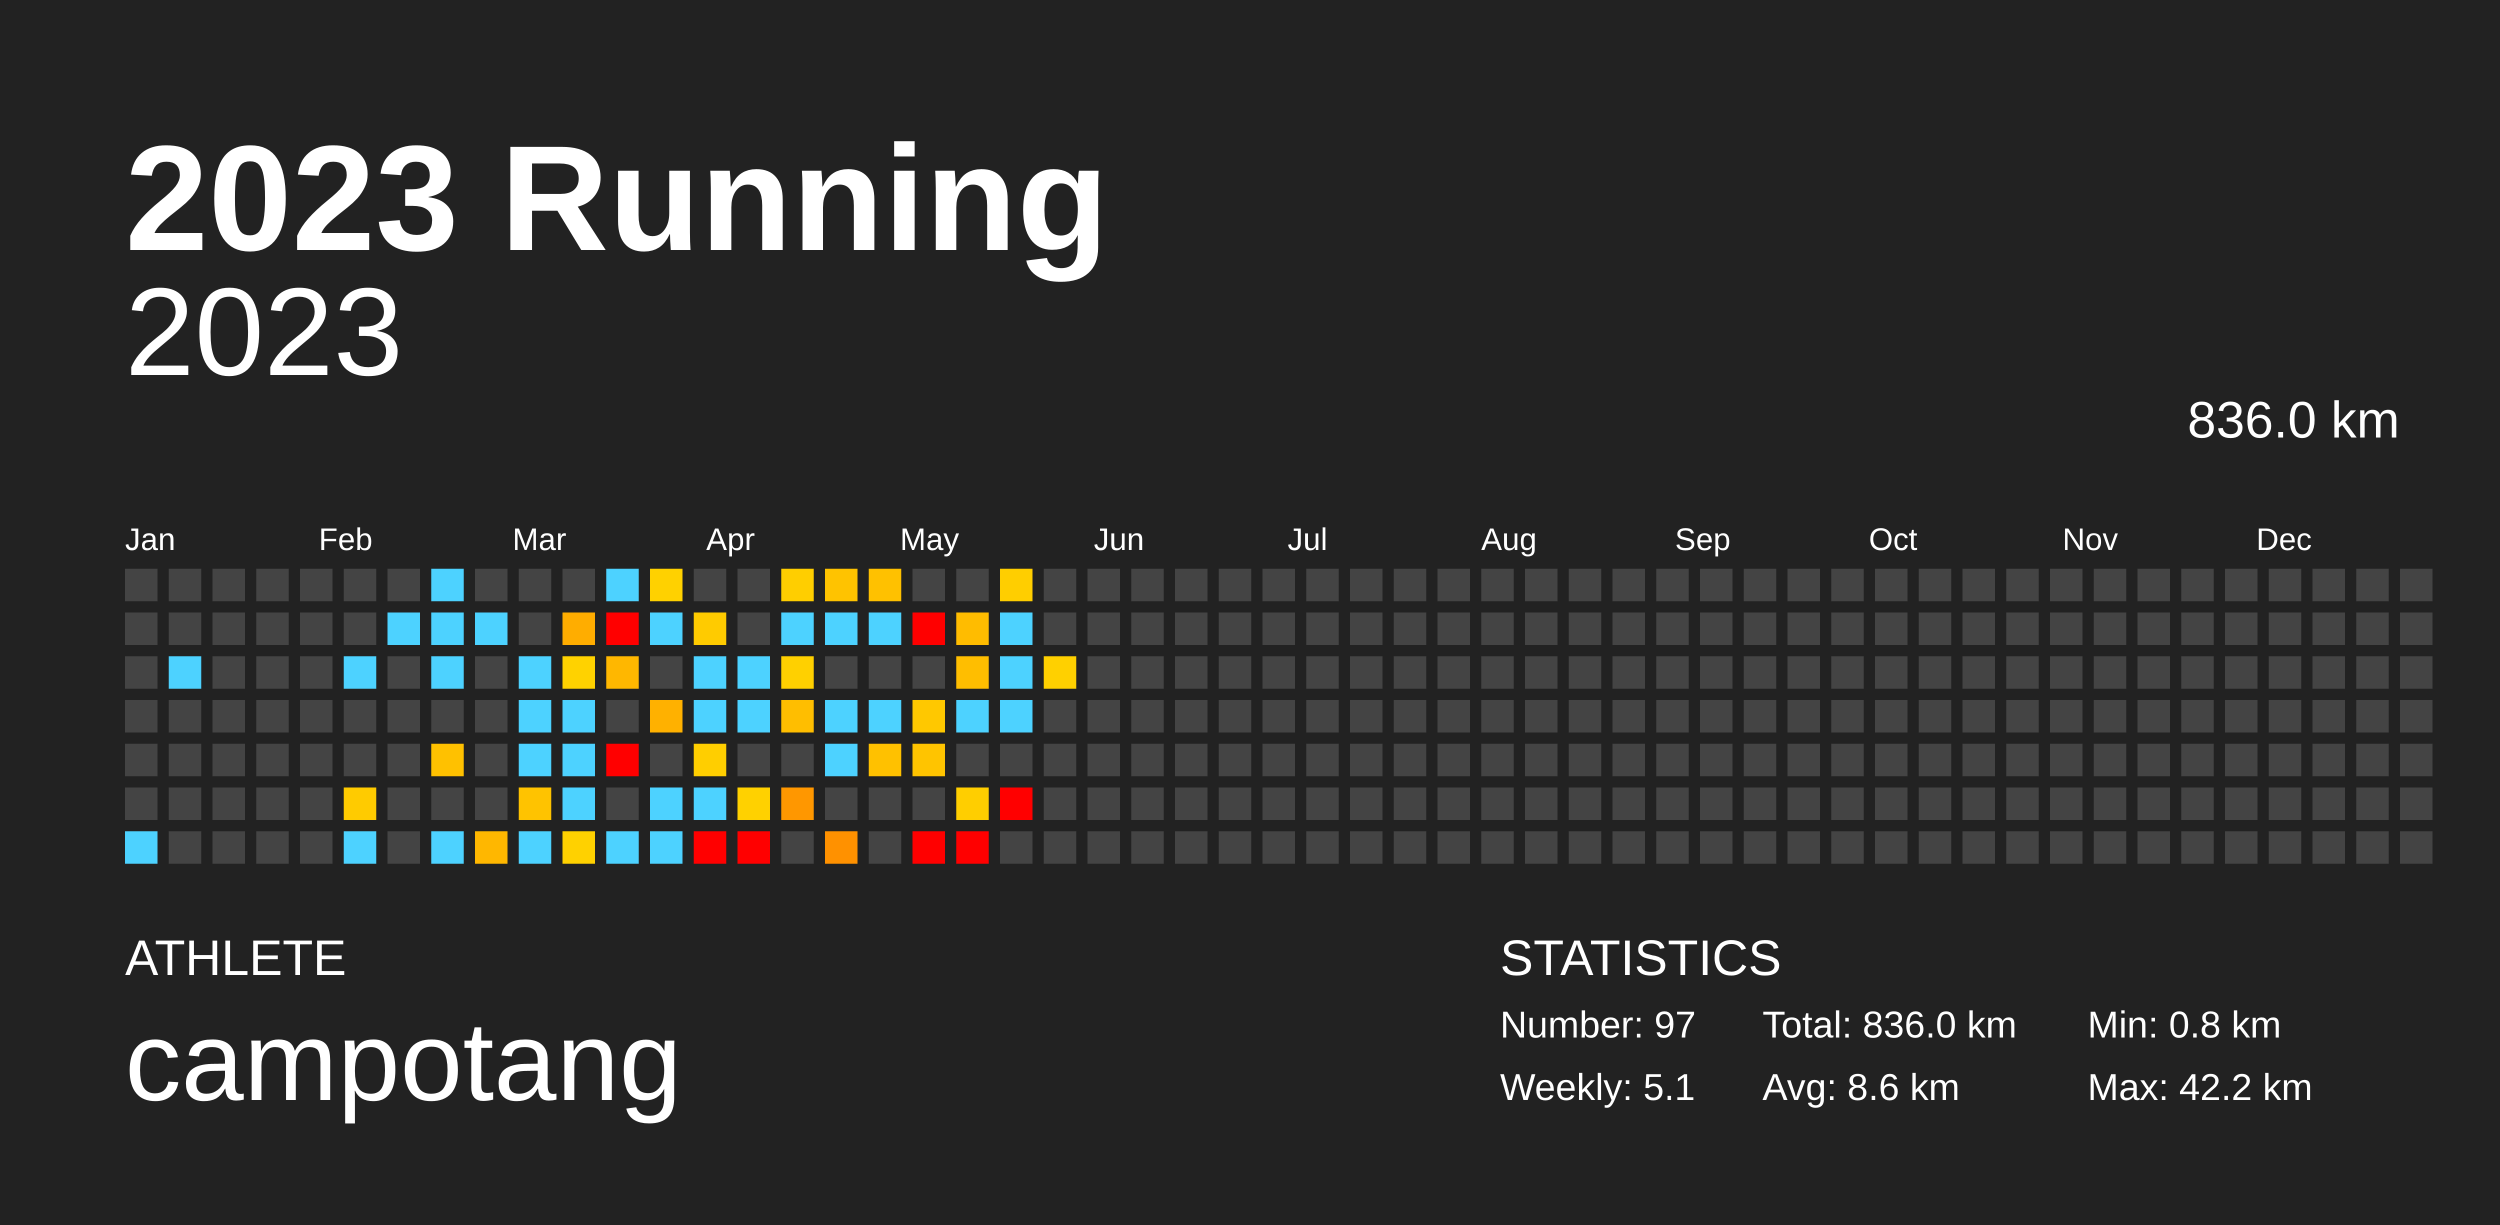
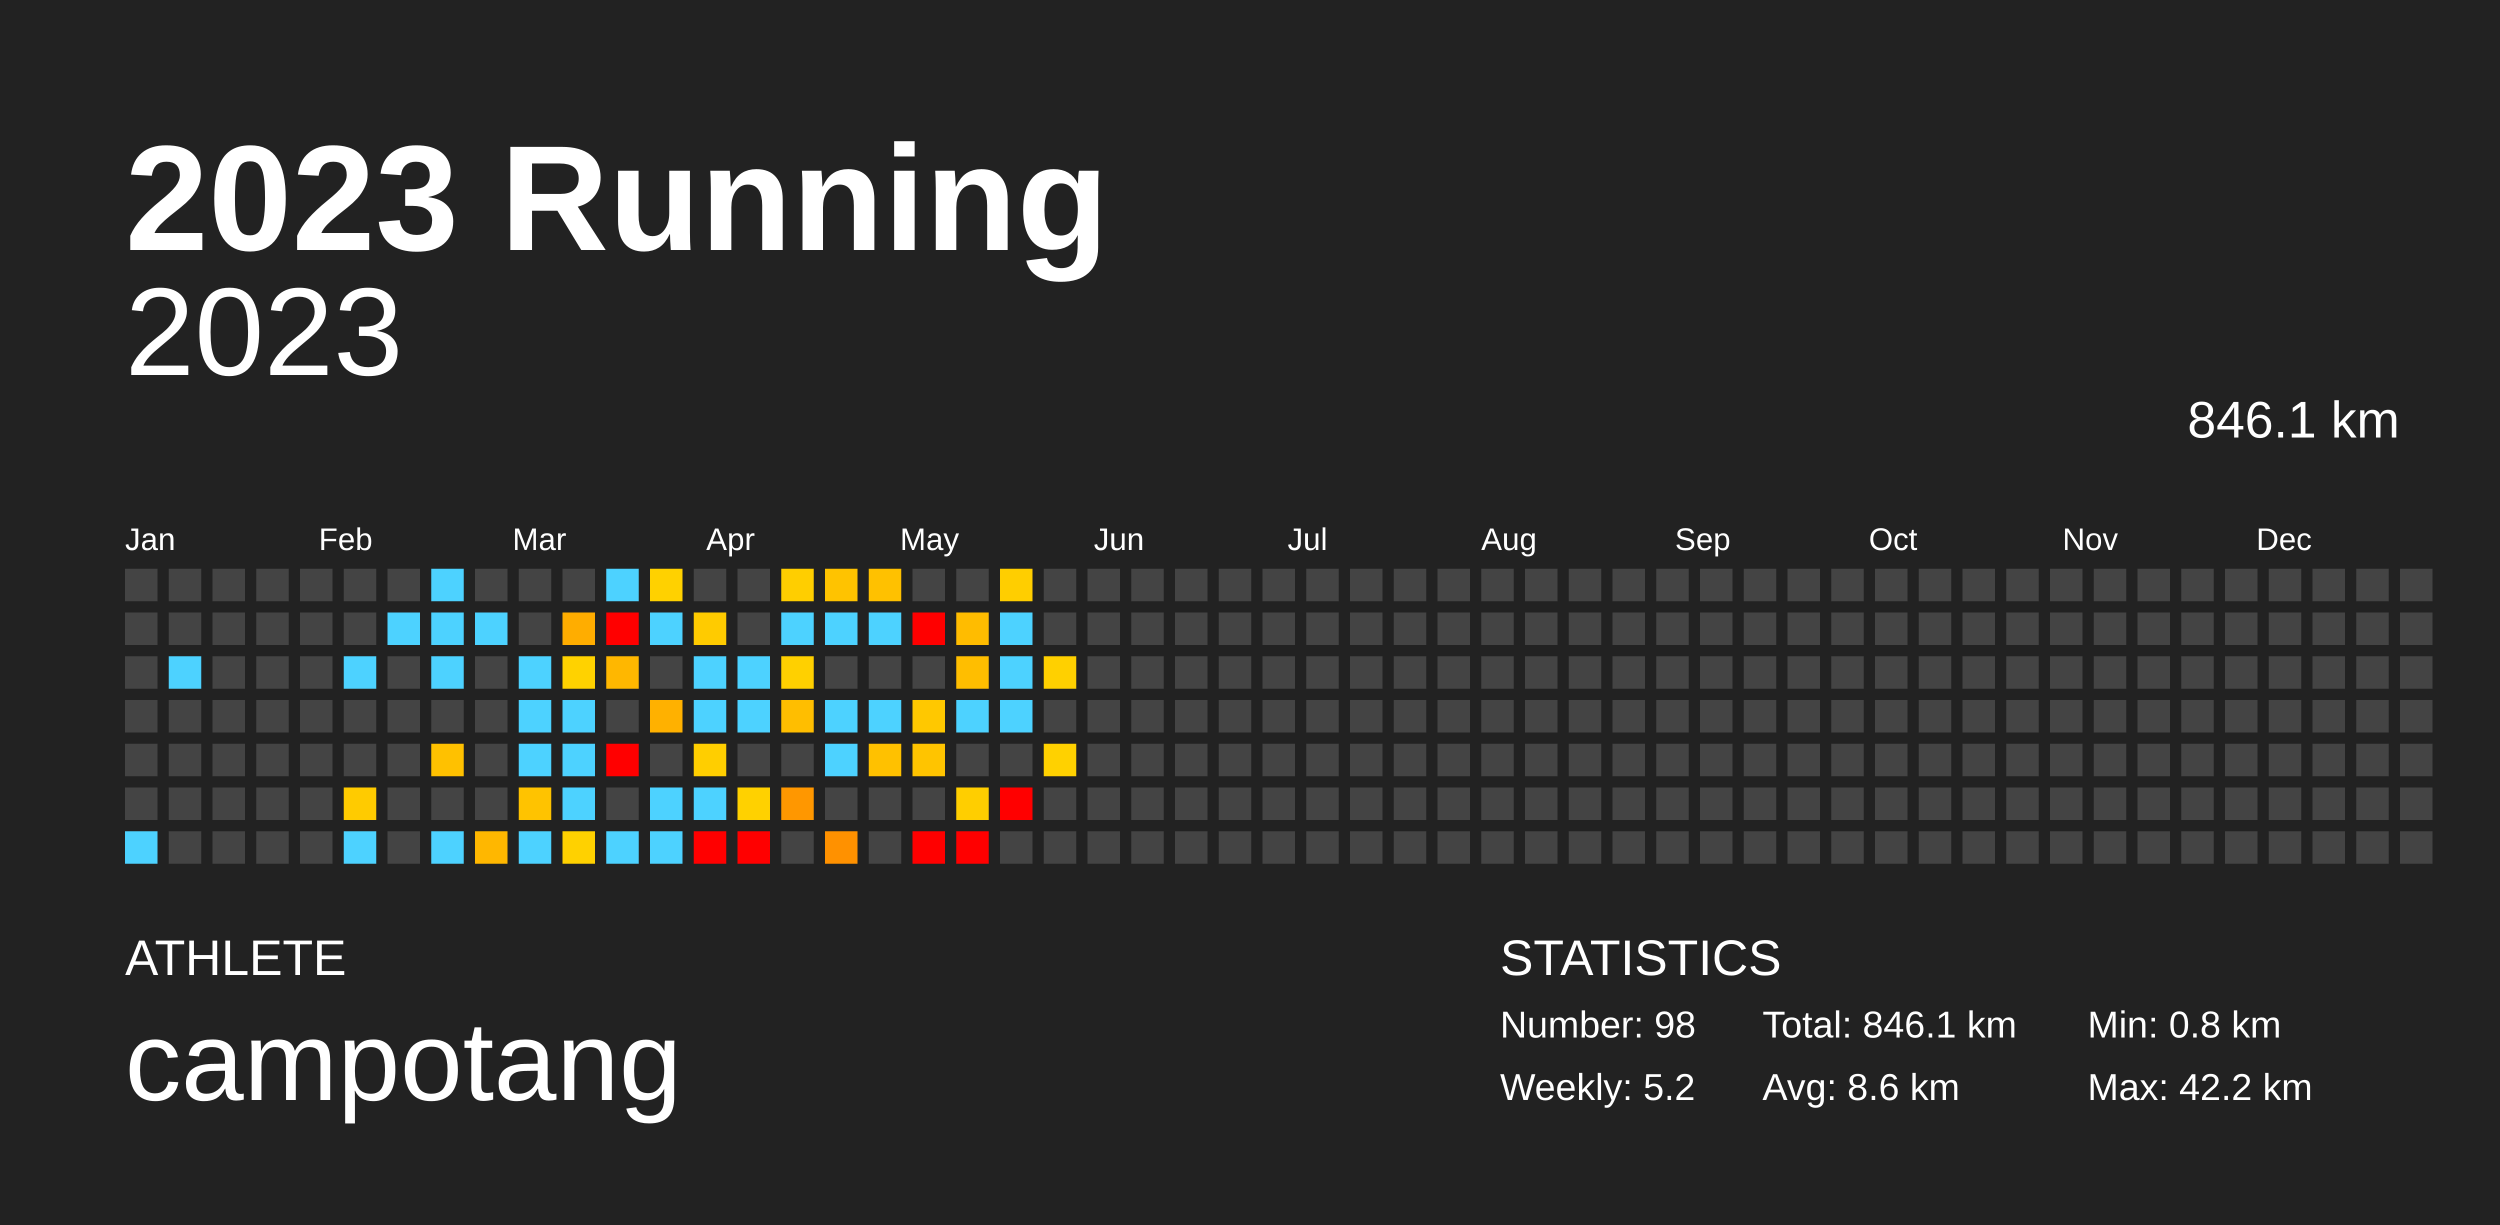
<svg xmlns="http://www.w3.org/2000/svg" baseProfile="full" height="98mm" version="1.1" viewBox="0,0,200,98" width="200mm">
  <defs />
  <rect fill="#222222" height="98" width="200" x="0" y="0" />
  <text fill="#FFFFFF" style="font-size:12px; font-family:Arial; font-weight:bold;" x="10" y="20">2023 Running</text>
  <text fill="#FFFFFF" style="font-size:4px; font-family:Arial" x="10" y="78">ATHLETE</text>
  <text fill="#FFFFFF" style="font-size:9px; font-family:Arial" x="10" y="88">campotang</text>
  <text fill="#FFFFFF" style="font-size:4px; font-family:Arial" x="120" y="78">STATISTICS</text>
-   <text fill="#FFFFFF" style="font-size:3px; font-family:Arial" x="120" y="83">Number: 97</text>
-   <text fill="#FFFFFF" style="font-size:3px; font-family:Arial" x="120" y="88">Weekly: 5.1</text>
-   <text fill="#FFFFFF" style="font-size:3px; font-family:Arial" x="141" y="83">Total: 836.0 km</text>
+   <text fill="#FFFFFF" style="font-size:3px; font-family:Arial" x="120" y="83">Number: 98</text>
+   <text fill="#FFFFFF" style="font-size:3px; font-family:Arial" x="120" y="88">Weekly: 5.2</text>
+   <text fill="#FFFFFF" style="font-size:3px; font-family:Arial" x="141" y="83">Total: 846.1 km</text>
  <text fill="#FFFFFF" style="font-size:3px; font-family:Arial" x="141" y="88">Avg: 8.6 km</text>
  <text fill="#FFFFFF" style="font-size:3px; font-family:Arial" x="167" y="83">Min: 0.8 km</text>
  <text fill="#FFFFFF" style="font-size:3px; font-family:Arial" x="167" y="88">Max: 42.2 km</text>
  <text alignment-baseline="hanging" fill="#FFFFFF" style="font-size:10.0px; font-family:Arial;" x="10" y="30">2023</text>
-   <text alignment-baseline="hanging" fill="#FFFFFF" style="font-size:4.125px; font-family:Arial;" x="175" y="35">836.0 km</text>
+   <text alignment-baseline="hanging" fill="#FFFFFF" style="font-size:4.125px; font-family:Arial;" x="175" y="35">846.1 km</text>
  <text fill="#FFFFFF" style="font-size:2.5px; font-family:Arial" x="10.0" y="44">Jan</text>
  <text fill="#FFFFFF" style="font-size:2.5px; font-family:Arial" x="25.5" y="44">Feb</text>
  <text fill="#FFFFFF" style="font-size:2.5px; font-family:Arial" x="41.0" y="44">Mar</text>
  <text fill="#FFFFFF" style="font-size:2.5px; font-family:Arial" x="56.5" y="44">Apr</text>
  <text fill="#FFFFFF" style="font-size:2.5px; font-family:Arial" x="72.0" y="44">May</text>
  <text fill="#FFFFFF" style="font-size:2.5px; font-family:Arial" x="87.5" y="44">Jun</text>
  <text fill="#FFFFFF" style="font-size:2.5px; font-family:Arial" x="103.0" y="44">Jul</text>
  <text fill="#FFFFFF" style="font-size:2.5px; font-family:Arial" x="118.5" y="44">Aug</text>
  <text fill="#FFFFFF" style="font-size:2.5px; font-family:Arial" x="134.0" y="44">Sep</text>
  <text fill="#FFFFFF" style="font-size:2.5px; font-family:Arial" x="149.5" y="44">Oct</text>
  <text fill="#FFFFFF" style="font-size:2.5px; font-family:Arial" x="165.0" y="44">Nov</text>
  <text fill="#FFFFFF" style="font-size:2.5px; font-family:Arial" x="180.5" y="44">Dec</text>
  <rect fill="#444444" height="2.6" width="2.6" x="10.0" y="45.5" />
  <rect fill="#444444" height="2.6" width="2.6" x="10.0" y="49.0" />
  <rect fill="#444444" height="2.6" width="2.6" x="10.0" y="52.5" />
  <rect fill="#444444" height="2.6" width="2.6" x="10.0" y="56.0" />
  <rect fill="#444444" height="2.6" width="2.6" x="10.0" y="59.5" />
  <rect fill="#444444" height="2.6" width="2.6" x="10.0" y="63.0" />
  <rect fill="#4dd2ff" height="2.6" width="2.6" x="10.0" y="66.5" />
  <rect fill="#444444" height="2.6" width="2.6" x="13.5" y="45.5" />
  <rect fill="#444444" height="2.6" width="2.6" x="13.5" y="49.0" />
  <rect fill="#4dd2ff" height="2.6" width="2.6" x="13.5" y="52.5" />
  <rect fill="#444444" height="2.6" width="2.6" x="13.5" y="56.0" />
  <rect fill="#444444" height="2.6" width="2.6" x="13.5" y="59.5" />
  <rect fill="#444444" height="2.6" width="2.6" x="13.5" y="63.0" />
  <rect fill="#444444" height="2.6" width="2.6" x="13.5" y="66.5" />
  <rect fill="#444444" height="2.6" width="2.6" x="17.0" y="45.5" />
  <rect fill="#444444" height="2.6" width="2.6" x="17.0" y="49.0" />
  <rect fill="#444444" height="2.6" width="2.6" x="17.0" y="52.5" />
  <rect fill="#444444" height="2.6" width="2.6" x="17.0" y="56.0" />
  <rect fill="#444444" height="2.6" width="2.6" x="17.0" y="59.5" />
  <rect fill="#444444" height="2.6" width="2.6" x="17.0" y="63.0" />
  <rect fill="#444444" height="2.6" width="2.6" x="17.0" y="66.5" />
  <rect fill="#444444" height="2.6" width="2.6" x="20.5" y="45.5" />
  <rect fill="#444444" height="2.6" width="2.6" x="20.5" y="49.0" />
  <rect fill="#444444" height="2.6" width="2.6" x="20.5" y="52.5" />
  <rect fill="#444444" height="2.6" width="2.6" x="20.5" y="56.0" />
  <rect fill="#444444" height="2.6" width="2.6" x="20.5" y="59.5" />
  <rect fill="#444444" height="2.6" width="2.6" x="20.5" y="63.0" />
  <rect fill="#444444" height="2.6" width="2.6" x="20.5" y="66.5" />
  <rect fill="#444444" height="2.6" width="2.6" x="24.0" y="45.5" />
  <rect fill="#444444" height="2.6" width="2.6" x="24.0" y="49.0" />
  <rect fill="#444444" height="2.6" width="2.6" x="24.0" y="52.5" />
  <rect fill="#444444" height="2.6" width="2.6" x="24.0" y="56.0" />
  <rect fill="#444444" height="2.6" width="2.6" x="24.0" y="59.5" />
  <rect fill="#444444" height="2.6" width="2.6" x="24.0" y="63.0" />
  <rect fill="#444444" height="2.6" width="2.6" x="24.0" y="66.5" />
  <rect fill="#444444" height="2.6" width="2.6" x="27.5" y="45.5" />
  <rect fill="#444444" height="2.6" width="2.6" x="27.5" y="49.0" />
  <rect fill="#4dd2ff" height="2.6" width="2.6" x="27.5" y="52.5" />
  <rect fill="#444444" height="2.6" width="2.6" x="27.5" y="56.0" />
  <rect fill="#444444" height="2.6" width="2.6" x="27.5" y="59.5" />
  <rect fill="#ffcb00" height="2.6" width="2.6" x="27.5" y="63.0" />
  <rect fill="#4dd2ff" height="2.6" width="2.6" x="27.5" y="66.5" />
  <rect fill="#444444" height="2.6" width="2.6" x="31.0" y="45.5" />
  <rect fill="#4dd2ff" height="2.6" width="2.6" x="31.0" y="49.0" />
  <rect fill="#444444" height="2.6" width="2.6" x="31.0" y="52.5" />
  <rect fill="#444444" height="2.6" width="2.6" x="31.0" y="56.0" />
  <rect fill="#444444" height="2.6" width="2.6" x="31.0" y="59.5" />
  <rect fill="#444444" height="2.6" width="2.6" x="31.0" y="63.0" />
  <rect fill="#444444" height="2.6" width="2.6" x="31.0" y="66.5" />
  <rect fill="#4dd2ff" height="2.6" width="2.6" x="34.5" y="45.5" />
  <rect fill="#4dd2ff" height="2.6" width="2.6" x="34.5" y="49.0" />
  <rect fill="#4dd2ff" height="2.6" width="2.6" x="34.5" y="52.5" />
  <rect fill="#444444" height="2.6" width="2.6" x="34.5" y="56.0" />
  <rect fill="#ffc100" height="2.6" width="2.6" x="34.5" y="59.5" />
  <rect fill="#444444" height="2.6" width="2.6" x="34.5" y="63.0" />
  <rect fill="#4dd2ff" height="2.6" width="2.6" x="34.5" y="66.5" />
  <rect fill="#444444" height="2.6" width="2.6" x="38.0" y="45.5" />
  <rect fill="#4dd2ff" height="2.6" width="2.6" x="38.0" y="49.0" />
  <rect fill="#444444" height="2.6" width="2.6" x="38.0" y="52.5" />
  <rect fill="#444444" height="2.6" width="2.6" x="38.0" y="56.0" />
  <rect fill="#444444" height="2.6" width="2.6" x="38.0" y="59.5" />
  <rect fill="#444444" height="2.6" width="2.6" x="38.0" y="63.0" />
  <rect fill="#ffb700" height="2.6" width="2.6" x="38.0" y="66.5" />
  <rect fill="#444444" height="2.6" width="2.6" x="41.5" y="45.5" />
  <rect fill="#444444" height="2.6" width="2.6" x="41.5" y="49.0" />
  <rect fill="#4dd2ff" height="2.6" width="2.6" x="41.5" y="52.5" />
  <rect fill="#4dd2ff" height="2.6" width="2.6" x="41.5" y="56.0" />
  <rect fill="#4dd2ff" height="2.6" width="2.6" x="41.5" y="59.5" />
  <rect fill="#ffc300" height="2.6" width="2.6" x="41.5" y="63.0" />
  <rect fill="#4dd2ff" height="2.6" width="2.6" x="41.5" y="66.5" />
  <rect fill="#444444" height="2.6" width="2.6" x="45.0" y="45.5" />
  <rect fill="#ffad00" height="2.6" width="2.6" x="45.0" y="49.0" />
  <rect fill="#ffd200" height="2.6" width="2.6" x="45.0" y="52.5" />
  <rect fill="#4dd2ff" height="2.6" width="2.6" x="45.0" y="56.0" />
  <rect fill="#4dd2ff" height="2.6" width="2.6" x="45.0" y="59.5" />
  <rect fill="#4dd2ff" height="2.6" width="2.6" x="45.0" y="63.0" />
  <rect fill="#ffd100" height="2.6" width="2.6" x="45.0" y="66.5" />
  <rect fill="#4dd2ff" height="2.6" width="2.6" x="48.5" y="45.5" />
  <rect fill="red" height="2.6" width="2.6" x="48.5" y="49.0" />
  <rect fill="#ffb700" height="2.6" width="2.6" x="48.5" y="52.5" />
  <rect fill="#444444" height="2.6" width="2.6" x="48.5" y="56.0" />
  <rect fill="red" height="2.6" width="2.6" x="48.5" y="59.5" />
  <rect fill="#444444" height="2.6" width="2.6" x="48.5" y="63.0" />
  <rect fill="#4dd2ff" height="2.6" width="2.6" x="48.5" y="66.5" />
  <rect fill="#ffd100" height="2.6" width="2.6" x="52.0" y="45.5" />
  <rect fill="#4dd2ff" height="2.6" width="2.6" x="52.0" y="49.0" />
  <rect fill="#444444" height="2.6" width="2.6" x="52.0" y="52.5" />
  <rect fill="#ffb100" height="2.6" width="2.6" x="52.0" y="56.0" />
  <rect fill="#444444" height="2.6" width="2.6" x="52.0" y="59.5" />
  <rect fill="#4dd2ff" height="2.6" width="2.6" x="52.0" y="63.0" />
  <rect fill="#4dd2ff" height="2.6" width="2.6" x="52.0" y="66.5" />
  <rect fill="#444444" height="2.6" width="2.6" x="55.5" y="45.5" />
  <rect fill="#ffcb00" height="2.6" width="2.6" x="55.5" y="49.0" />
  <rect fill="#4dd2ff" height="2.6" width="2.6" x="55.5" y="52.5" />
  <rect fill="#4dd2ff" height="2.6" width="2.6" x="55.5" y="56.0" />
  <rect fill="#ffce00" height="2.6" width="2.6" x="55.5" y="59.5" />
  <rect fill="#4dd2ff" height="2.6" width="2.6" x="55.5" y="63.0" />
  <rect fill="red" height="2.6" width="2.6" x="55.5" y="66.5" />
  <rect fill="#444444" height="2.6" width="2.6" x="59.0" y="45.5" />
  <rect fill="#444444" height="2.6" width="2.6" x="59.0" y="49.0" />
  <rect fill="#4dd2ff" height="2.6" width="2.6" x="59.0" y="52.5" />
  <rect fill="#4dd2ff" height="2.6" width="2.6" x="59.0" y="56.0" />
  <rect fill="#444444" height="2.6" width="2.6" x="59.0" y="59.5" />
  <rect fill="#ffd100" height="2.6" width="2.6" x="59.0" y="63.0" />
  <rect fill="red" height="2.6" width="2.6" x="59.0" y="66.5" />
  <rect fill="#ffce00" height="2.6" width="2.6" x="62.5" y="45.5" />
  <rect fill="#4dd2ff" height="2.6" width="2.6" x="62.5" y="49.0" />
  <rect fill="#ffd000" height="2.6" width="2.6" x="62.5" y="52.5" />
  <rect fill="#ffbe00" height="2.6" width="2.6" x="62.5" y="56.0" />
  <rect fill="#444444" height="2.6" width="2.6" x="62.5" y="59.5" />
  <rect fill="#ff9700" height="2.6" width="2.6" x="62.5" y="63.0" />
  <rect fill="#444444" height="2.6" width="2.6" x="62.5" y="66.5" />
  <rect fill="#ffc300" height="2.6" width="2.6" x="66.0" y="45.5" />
  <rect fill="#4dd2ff" height="2.6" width="2.6" x="66.0" y="49.0" />
  <rect fill="#444444" height="2.6" width="2.6" x="66.0" y="52.5" />
  <rect fill="#4dd2ff" height="2.6" width="2.6" x="66.0" y="56.0" />
  <rect fill="#4dd2ff" height="2.6" width="2.6" x="66.0" y="59.5" />
  <rect fill="#444444" height="2.6" width="2.6" x="66.0" y="63.0" />
  <rect fill="#ff9100" height="2.6" width="2.6" x="66.0" y="66.5" />
  <rect fill="#ffc100" height="2.6" width="2.6" x="69.5" y="45.5" />
  <rect fill="#4dd2ff" height="2.6" width="2.6" x="69.5" y="49.0" />
  <rect fill="#444444" height="2.6" width="2.6" x="69.5" y="52.5" />
  <rect fill="#4dd2ff" height="2.6" width="2.6" x="69.5" y="56.0" />
  <rect fill="#ffc100" height="2.6" width="2.6" x="69.5" y="59.5" />
  <rect fill="#444444" height="2.6" width="2.6" x="69.5" y="63.0" />
  <rect fill="#444444" height="2.6" width="2.6" x="69.5" y="66.5" />
  <rect fill="#444444" height="2.6" width="2.6" x="73.0" y="45.5" />
  <rect fill="red" height="2.6" width="2.6" x="73.0" y="49.0" />
  <rect fill="#444444" height="2.6" width="2.6" x="73.0" y="52.5" />
  <rect fill="#ffc800" height="2.6" width="2.6" x="73.0" y="56.0" />
  <rect fill="#ffc400" height="2.6" width="2.6" x="73.0" y="59.5" />
  <rect fill="#444444" height="2.6" width="2.6" x="73.0" y="63.0" />
  <rect fill="red" height="2.6" width="2.6" x="73.0" y="66.5" />
  <rect fill="#444444" height="2.6" width="2.6" x="76.5" y="45.5" />
  <rect fill="#ffbc00" height="2.6" width="2.6" x="76.5" y="49.0" />
  <rect fill="#ffbe00" height="2.6" width="2.6" x="76.5" y="52.5" />
  <rect fill="#4dd2ff" height="2.6" width="2.6" x="76.5" y="56.0" />
  <rect fill="#444444" height="2.6" width="2.6" x="76.5" y="59.5" />
  <rect fill="#ffce00" height="2.6" width="2.6" x="76.5" y="63.0" />
  <rect fill="red" height="2.6" width="2.6" x="76.5" y="66.5" />
  <rect fill="#ffce00" height="2.6" width="2.6" x="80.0" y="45.5" />
  <rect fill="#4dd2ff" height="2.6" width="2.6" x="80.0" y="49.0" />
  <rect fill="#4dd2ff" height="2.6" width="2.6" x="80.0" y="52.5" />
  <rect fill="#4dd2ff" height="2.6" width="2.6" x="80.0" y="56.0" />
  <rect fill="#444444" height="2.6" width="2.6" x="80.0" y="59.5" />
  <rect fill="red" height="2.6" width="2.6" x="80.0" y="63.0" />
  <rect fill="#444444" height="2.6" width="2.6" x="80.0" y="66.5" />
  <rect fill="#444444" height="2.6" width="2.6" x="83.5" y="45.5" />
  <rect fill="#444444" height="2.6" width="2.6" x="83.5" y="49.0" />
  <rect fill="#ffd000" height="2.6" width="2.6" x="83.5" y="52.5" />
  <rect fill="#444444" height="2.6" width="2.6" x="83.5" y="56.0" />
-   <rect fill="#444444" height="2.6" width="2.6" x="83.5" y="59.5" />
+   <rect fill="#ffd100" height="2.6" width="2.6" x="83.5" y="59.5" />
  <rect fill="#444444" height="2.6" width="2.6" x="83.5" y="63.0" />
  <rect fill="#444444" height="2.6" width="2.6" x="83.5" y="66.5" />
  <rect fill="#444444" height="2.6" width="2.6" x="87.0" y="45.5" />
  <rect fill="#444444" height="2.6" width="2.6" x="87.0" y="49.0" />
  <rect fill="#444444" height="2.6" width="2.6" x="87.0" y="52.5" />
  <rect fill="#444444" height="2.6" width="2.6" x="87.0" y="56.0" />
  <rect fill="#444444" height="2.6" width="2.6" x="87.0" y="59.5" />
  <rect fill="#444444" height="2.6" width="2.6" x="87.0" y="63.0" />
  <rect fill="#444444" height="2.6" width="2.6" x="87.0" y="66.5" />
  <rect fill="#444444" height="2.6" width="2.6" x="90.5" y="45.5" />
  <rect fill="#444444" height="2.6" width="2.6" x="90.5" y="49.0" />
  <rect fill="#444444" height="2.6" width="2.6" x="90.5" y="52.5" />
  <rect fill="#444444" height="2.6" width="2.6" x="90.5" y="56.0" />
  <rect fill="#444444" height="2.6" width="2.6" x="90.5" y="59.5" />
  <rect fill="#444444" height="2.6" width="2.6" x="90.5" y="63.0" />
  <rect fill="#444444" height="2.6" width="2.6" x="90.5" y="66.5" />
  <rect fill="#444444" height="2.6" width="2.6" x="94.0" y="45.5" />
  <rect fill="#444444" height="2.6" width="2.6" x="94.0" y="49.0" />
  <rect fill="#444444" height="2.6" width="2.6" x="94.0" y="52.5" />
  <rect fill="#444444" height="2.6" width="2.6" x="94.0" y="56.0" />
  <rect fill="#444444" height="2.6" width="2.6" x="94.0" y="59.5" />
  <rect fill="#444444" height="2.6" width="2.6" x="94.0" y="63.0" />
  <rect fill="#444444" height="2.6" width="2.6" x="94.0" y="66.5" />
  <rect fill="#444444" height="2.6" width="2.6" x="97.5" y="45.5" />
  <rect fill="#444444" height="2.6" width="2.6" x="97.5" y="49.0" />
  <rect fill="#444444" height="2.6" width="2.6" x="97.5" y="52.5" />
  <rect fill="#444444" height="2.6" width="2.6" x="97.5" y="56.0" />
  <rect fill="#444444" height="2.6" width="2.6" x="97.5" y="59.5" />
  <rect fill="#444444" height="2.6" width="2.6" x="97.5" y="63.0" />
  <rect fill="#444444" height="2.6" width="2.6" x="97.5" y="66.5" />
  <rect fill="#444444" height="2.6" width="2.6" x="101.0" y="45.5" />
  <rect fill="#444444" height="2.6" width="2.6" x="101.0" y="49.0" />
  <rect fill="#444444" height="2.6" width="2.6" x="101.0" y="52.5" />
  <rect fill="#444444" height="2.6" width="2.6" x="101.0" y="56.0" />
  <rect fill="#444444" height="2.6" width="2.6" x="101.0" y="59.5" />
  <rect fill="#444444" height="2.6" width="2.6" x="101.0" y="63.0" />
  <rect fill="#444444" height="2.6" width="2.6" x="101.0" y="66.5" />
  <rect fill="#444444" height="2.6" width="2.6" x="104.5" y="45.5" />
  <rect fill="#444444" height="2.6" width="2.6" x="104.5" y="49.0" />
  <rect fill="#444444" height="2.6" width="2.6" x="104.5" y="52.5" />
  <rect fill="#444444" height="2.6" width="2.6" x="104.5" y="56.0" />
  <rect fill="#444444" height="2.6" width="2.6" x="104.5" y="59.5" />
  <rect fill="#444444" height="2.6" width="2.6" x="104.5" y="63.0" />
  <rect fill="#444444" height="2.6" width="2.6" x="104.5" y="66.5" />
  <rect fill="#444444" height="2.6" width="2.6" x="108.0" y="45.5" />
  <rect fill="#444444" height="2.6" width="2.6" x="108.0" y="49.0" />
  <rect fill="#444444" height="2.6" width="2.6" x="108.0" y="52.5" />
  <rect fill="#444444" height="2.6" width="2.6" x="108.0" y="56.0" />
  <rect fill="#444444" height="2.6" width="2.6" x="108.0" y="59.5" />
  <rect fill="#444444" height="2.6" width="2.6" x="108.0" y="63.0" />
  <rect fill="#444444" height="2.6" width="2.6" x="108.0" y="66.5" />
  <rect fill="#444444" height="2.6" width="2.6" x="111.5" y="45.5" />
  <rect fill="#444444" height="2.6" width="2.6" x="111.5" y="49.0" />
  <rect fill="#444444" height="2.6" width="2.6" x="111.5" y="52.5" />
  <rect fill="#444444" height="2.6" width="2.6" x="111.5" y="56.0" />
  <rect fill="#444444" height="2.6" width="2.6" x="111.5" y="59.5" />
  <rect fill="#444444" height="2.6" width="2.6" x="111.5" y="63.0" />
  <rect fill="#444444" height="2.6" width="2.6" x="111.5" y="66.5" />
  <rect fill="#444444" height="2.6" width="2.6" x="115.0" y="45.5" />
  <rect fill="#444444" height="2.6" width="2.6" x="115.0" y="49.0" />
  <rect fill="#444444" height="2.6" width="2.6" x="115.0" y="52.5" />
  <rect fill="#444444" height="2.6" width="2.6" x="115.0" y="56.0" />
  <rect fill="#444444" height="2.6" width="2.6" x="115.0" y="59.5" />
  <rect fill="#444444" height="2.6" width="2.6" x="115.0" y="63.0" />
  <rect fill="#444444" height="2.6" width="2.6" x="115.0" y="66.5" />
  <rect fill="#444444" height="2.6" width="2.6" x="118.5" y="45.5" />
  <rect fill="#444444" height="2.6" width="2.6" x="118.5" y="49.0" />
  <rect fill="#444444" height="2.6" width="2.6" x="118.5" y="52.5" />
  <rect fill="#444444" height="2.6" width="2.6" x="118.5" y="56.0" />
  <rect fill="#444444" height="2.6" width="2.6" x="118.5" y="59.5" />
  <rect fill="#444444" height="2.6" width="2.6" x="118.5" y="63.0" />
  <rect fill="#444444" height="2.6" width="2.6" x="118.5" y="66.5" />
  <rect fill="#444444" height="2.6" width="2.6" x="122.0" y="45.5" />
  <rect fill="#444444" height="2.6" width="2.6" x="122.0" y="49.0" />
  <rect fill="#444444" height="2.6" width="2.6" x="122.0" y="52.5" />
  <rect fill="#444444" height="2.6" width="2.6" x="122.0" y="56.0" />
  <rect fill="#444444" height="2.6" width="2.6" x="122.0" y="59.5" />
  <rect fill="#444444" height="2.6" width="2.6" x="122.0" y="63.0" />
  <rect fill="#444444" height="2.6" width="2.6" x="122.0" y="66.5" />
  <rect fill="#444444" height="2.6" width="2.6" x="125.5" y="45.5" />
  <rect fill="#444444" height="2.6" width="2.6" x="125.5" y="49.0" />
  <rect fill="#444444" height="2.6" width="2.6" x="125.5" y="52.5" />
  <rect fill="#444444" height="2.6" width="2.6" x="125.5" y="56.0" />
  <rect fill="#444444" height="2.6" width="2.6" x="125.5" y="59.5" />
  <rect fill="#444444" height="2.6" width="2.6" x="125.5" y="63.0" />
  <rect fill="#444444" height="2.6" width="2.6" x="125.5" y="66.5" />
  <rect fill="#444444" height="2.6" width="2.6" x="129.0" y="45.5" />
  <rect fill="#444444" height="2.6" width="2.6" x="129.0" y="49.0" />
  <rect fill="#444444" height="2.6" width="2.6" x="129.0" y="52.5" />
  <rect fill="#444444" height="2.6" width="2.6" x="129.0" y="56.0" />
  <rect fill="#444444" height="2.6" width="2.6" x="129.0" y="59.5" />
  <rect fill="#444444" height="2.6" width="2.6" x="129.0" y="63.0" />
  <rect fill="#444444" height="2.6" width="2.6" x="129.0" y="66.5" />
  <rect fill="#444444" height="2.6" width="2.6" x="132.5" y="45.5" />
  <rect fill="#444444" height="2.6" width="2.6" x="132.5" y="49.0" />
  <rect fill="#444444" height="2.6" width="2.6" x="132.5" y="52.5" />
  <rect fill="#444444" height="2.6" width="2.6" x="132.5" y="56.0" />
  <rect fill="#444444" height="2.6" width="2.6" x="132.5" y="59.5" />
  <rect fill="#444444" height="2.6" width="2.6" x="132.5" y="63.0" />
  <rect fill="#444444" height="2.6" width="2.6" x="132.5" y="66.5" />
  <rect fill="#444444" height="2.6" width="2.6" x="136.0" y="45.5" />
  <rect fill="#444444" height="2.6" width="2.6" x="136.0" y="49.0" />
  <rect fill="#444444" height="2.6" width="2.6" x="136.0" y="52.5" />
  <rect fill="#444444" height="2.6" width="2.6" x="136.0" y="56.0" />
  <rect fill="#444444" height="2.6" width="2.6" x="136.0" y="59.5" />
  <rect fill="#444444" height="2.6" width="2.6" x="136.0" y="63.0" />
  <rect fill="#444444" height="2.6" width="2.6" x="136.0" y="66.5" />
  <rect fill="#444444" height="2.6" width="2.6" x="139.5" y="45.5" />
  <rect fill="#444444" height="2.6" width="2.6" x="139.5" y="49.0" />
  <rect fill="#444444" height="2.6" width="2.6" x="139.5" y="52.5" />
  <rect fill="#444444" height="2.6" width="2.6" x="139.5" y="56.0" />
  <rect fill="#444444" height="2.6" width="2.6" x="139.5" y="59.5" />
  <rect fill="#444444" height="2.6" width="2.6" x="139.5" y="63.0" />
  <rect fill="#444444" height="2.6" width="2.6" x="139.5" y="66.5" />
  <rect fill="#444444" height="2.6" width="2.6" x="143.0" y="45.5" />
  <rect fill="#444444" height="2.6" width="2.6" x="143.0" y="49.0" />
  <rect fill="#444444" height="2.6" width="2.6" x="143.0" y="52.5" />
  <rect fill="#444444" height="2.6" width="2.6" x="143.0" y="56.0" />
  <rect fill="#444444" height="2.6" width="2.6" x="143.0" y="59.5" />
  <rect fill="#444444" height="2.6" width="2.6" x="143.0" y="63.0" />
  <rect fill="#444444" height="2.6" width="2.6" x="143.0" y="66.5" />
  <rect fill="#444444" height="2.6" width="2.6" x="146.5" y="45.5" />
  <rect fill="#444444" height="2.6" width="2.6" x="146.5" y="49.0" />
  <rect fill="#444444" height="2.6" width="2.6" x="146.5" y="52.5" />
  <rect fill="#444444" height="2.6" width="2.6" x="146.5" y="56.0" />
  <rect fill="#444444" height="2.6" width="2.6" x="146.5" y="59.5" />
  <rect fill="#444444" height="2.6" width="2.6" x="146.5" y="63.0" />
  <rect fill="#444444" height="2.6" width="2.6" x="146.5" y="66.5" />
  <rect fill="#444444" height="2.6" width="2.6" x="150.0" y="45.5" />
  <rect fill="#444444" height="2.6" width="2.6" x="150.0" y="49.0" />
  <rect fill="#444444" height="2.6" width="2.6" x="150.0" y="52.5" />
  <rect fill="#444444" height="2.6" width="2.6" x="150.0" y="56.0" />
  <rect fill="#444444" height="2.6" width="2.6" x="150.0" y="59.5" />
  <rect fill="#444444" height="2.6" width="2.6" x="150.0" y="63.0" />
  <rect fill="#444444" height="2.6" width="2.6" x="150.0" y="66.5" />
  <rect fill="#444444" height="2.6" width="2.6" x="153.5" y="45.5" />
  <rect fill="#444444" height="2.6" width="2.6" x="153.5" y="49.0" />
  <rect fill="#444444" height="2.6" width="2.6" x="153.5" y="52.5" />
  <rect fill="#444444" height="2.6" width="2.6" x="153.5" y="56.0" />
  <rect fill="#444444" height="2.6" width="2.6" x="153.5" y="59.5" />
  <rect fill="#444444" height="2.6" width="2.6" x="153.5" y="63.0" />
  <rect fill="#444444" height="2.6" width="2.6" x="153.5" y="66.5" />
  <rect fill="#444444" height="2.6" width="2.6" x="157.0" y="45.5" />
  <rect fill="#444444" height="2.6" width="2.6" x="157.0" y="49.0" />
  <rect fill="#444444" height="2.6" width="2.6" x="157.0" y="52.5" />
  <rect fill="#444444" height="2.6" width="2.6" x="157.0" y="56.0" />
  <rect fill="#444444" height="2.6" width="2.6" x="157.0" y="59.5" />
  <rect fill="#444444" height="2.6" width="2.6" x="157.0" y="63.0" />
  <rect fill="#444444" height="2.6" width="2.6" x="157.0" y="66.5" />
  <rect fill="#444444" height="2.6" width="2.6" x="160.5" y="45.5" />
  <rect fill="#444444" height="2.6" width="2.6" x="160.5" y="49.0" />
  <rect fill="#444444" height="2.6" width="2.6" x="160.5" y="52.5" />
  <rect fill="#444444" height="2.6" width="2.6" x="160.5" y="56.0" />
  <rect fill="#444444" height="2.6" width="2.6" x="160.5" y="59.5" />
  <rect fill="#444444" height="2.6" width="2.6" x="160.5" y="63.0" />
  <rect fill="#444444" height="2.6" width="2.6" x="160.5" y="66.5" />
  <rect fill="#444444" height="2.6" width="2.6" x="164.0" y="45.5" />
  <rect fill="#444444" height="2.6" width="2.6" x="164.0" y="49.0" />
  <rect fill="#444444" height="2.6" width="2.6" x="164.0" y="52.5" />
  <rect fill="#444444" height="2.6" width="2.6" x="164.0" y="56.0" />
  <rect fill="#444444" height="2.6" width="2.6" x="164.0" y="59.5" />
  <rect fill="#444444" height="2.6" width="2.6" x="164.0" y="63.0" />
  <rect fill="#444444" height="2.6" width="2.6" x="164.0" y="66.5" />
  <rect fill="#444444" height="2.6" width="2.6" x="167.5" y="45.5" />
  <rect fill="#444444" height="2.6" width="2.6" x="167.5" y="49.0" />
  <rect fill="#444444" height="2.6" width="2.6" x="167.5" y="52.5" />
  <rect fill="#444444" height="2.6" width="2.6" x="167.5" y="56.0" />
  <rect fill="#444444" height="2.6" width="2.6" x="167.5" y="59.5" />
  <rect fill="#444444" height="2.6" width="2.6" x="167.5" y="63.0" />
  <rect fill="#444444" height="2.6" width="2.6" x="167.5" y="66.5" />
  <rect fill="#444444" height="2.6" width="2.6" x="171.0" y="45.5" />
  <rect fill="#444444" height="2.6" width="2.6" x="171.0" y="49.0" />
  <rect fill="#444444" height="2.6" width="2.6" x="171.0" y="52.5" />
  <rect fill="#444444" height="2.6" width="2.6" x="171.0" y="56.0" />
  <rect fill="#444444" height="2.6" width="2.6" x="171.0" y="59.5" />
  <rect fill="#444444" height="2.6" width="2.6" x="171.0" y="63.0" />
  <rect fill="#444444" height="2.6" width="2.6" x="171.0" y="66.5" />
  <rect fill="#444444" height="2.6" width="2.6" x="174.5" y="45.5" />
  <rect fill="#444444" height="2.6" width="2.6" x="174.5" y="49.0" />
  <rect fill="#444444" height="2.6" width="2.6" x="174.5" y="52.5" />
  <rect fill="#444444" height="2.6" width="2.6" x="174.5" y="56.0" />
  <rect fill="#444444" height="2.6" width="2.6" x="174.5" y="59.5" />
  <rect fill="#444444" height="2.6" width="2.6" x="174.5" y="63.0" />
  <rect fill="#444444" height="2.6" width="2.6" x="174.5" y="66.5" />
  <rect fill="#444444" height="2.6" width="2.6" x="178.0" y="45.5" />
  <rect fill="#444444" height="2.6" width="2.6" x="178.0" y="49.0" />
  <rect fill="#444444" height="2.6" width="2.6" x="178.0" y="52.5" />
  <rect fill="#444444" height="2.6" width="2.6" x="178.0" y="56.0" />
  <rect fill="#444444" height="2.6" width="2.6" x="178.0" y="59.5" />
  <rect fill="#444444" height="2.6" width="2.6" x="178.0" y="63.0" />
  <rect fill="#444444" height="2.6" width="2.6" x="178.0" y="66.5" />
  <rect fill="#444444" height="2.6" width="2.6" x="181.5" y="45.5" />
  <rect fill="#444444" height="2.6" width="2.6" x="181.5" y="49.0" />
  <rect fill="#444444" height="2.6" width="2.6" x="181.5" y="52.5" />
  <rect fill="#444444" height="2.6" width="2.6" x="181.5" y="56.0" />
  <rect fill="#444444" height="2.6" width="2.6" x="181.5" y="59.5" />
  <rect fill="#444444" height="2.6" width="2.6" x="181.5" y="63.0" />
  <rect fill="#444444" height="2.6" width="2.6" x="181.5" y="66.5" />
  <rect fill="#444444" height="2.6" width="2.6" x="185.0" y="45.5" />
  <rect fill="#444444" height="2.6" width="2.6" x="185.0" y="49.0" />
  <rect fill="#444444" height="2.6" width="2.6" x="185.0" y="52.5" />
  <rect fill="#444444" height="2.6" width="2.6" x="185.0" y="56.0" />
  <rect fill="#444444" height="2.6" width="2.6" x="185.0" y="59.5" />
  <rect fill="#444444" height="2.6" width="2.6" x="185.0" y="63.0" />
  <rect fill="#444444" height="2.6" width="2.6" x="185.0" y="66.5" />
  <rect fill="#444444" height="2.6" width="2.6" x="188.5" y="45.5" />
  <rect fill="#444444" height="2.6" width="2.6" x="188.5" y="49.0" />
  <rect fill="#444444" height="2.6" width="2.6" x="188.5" y="52.5" />
  <rect fill="#444444" height="2.6" width="2.6" x="188.5" y="56.0" />
  <rect fill="#444444" height="2.6" width="2.6" x="188.5" y="59.5" />
  <rect fill="#444444" height="2.6" width="2.6" x="188.5" y="63.0" />
  <rect fill="#444444" height="2.6" width="2.6" x="188.5" y="66.5" />
  <rect fill="#444444" height="2.6" width="2.6" x="192.0" y="45.5" />
  <rect fill="#444444" height="2.6" width="2.6" x="192.0" y="49.0" />
  <rect fill="#444444" height="2.6" width="2.6" x="192.0" y="52.5" />
  <rect fill="#444444" height="2.6" width="2.6" x="192.0" y="56.0" />
  <rect fill="#444444" height="2.6" width="2.6" x="192.0" y="59.5" />
  <rect fill="#444444" height="2.6" width="2.6" x="192.0" y="63.0" />
  <rect fill="#444444" height="2.6" width="2.6" x="192.0" y="66.5" />
</svg>
